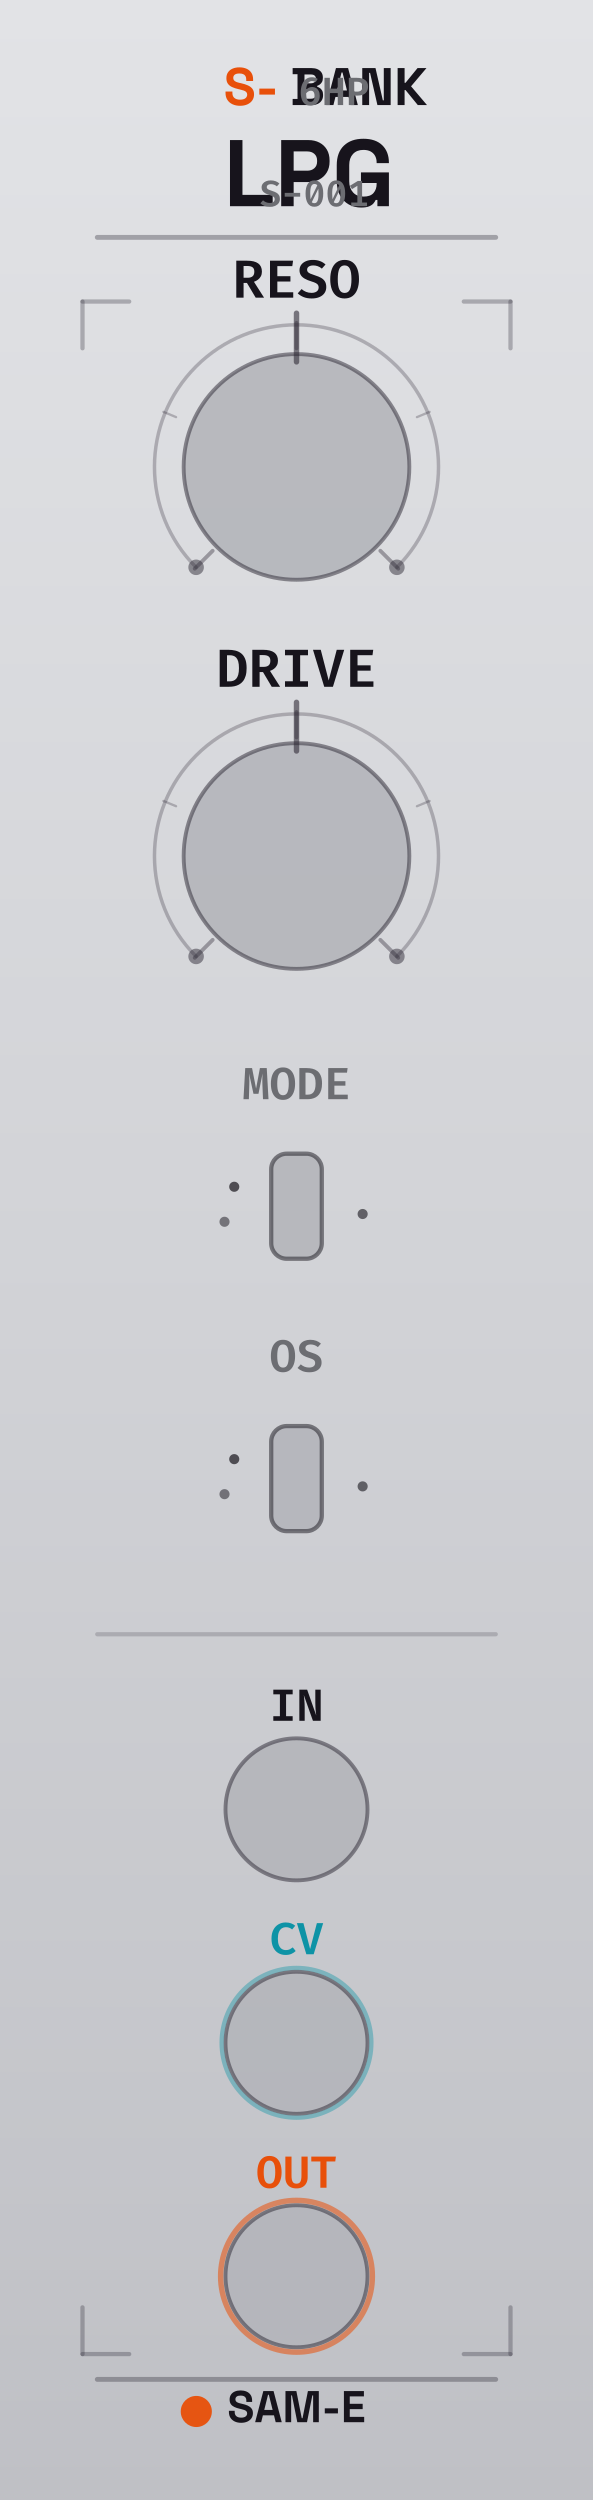
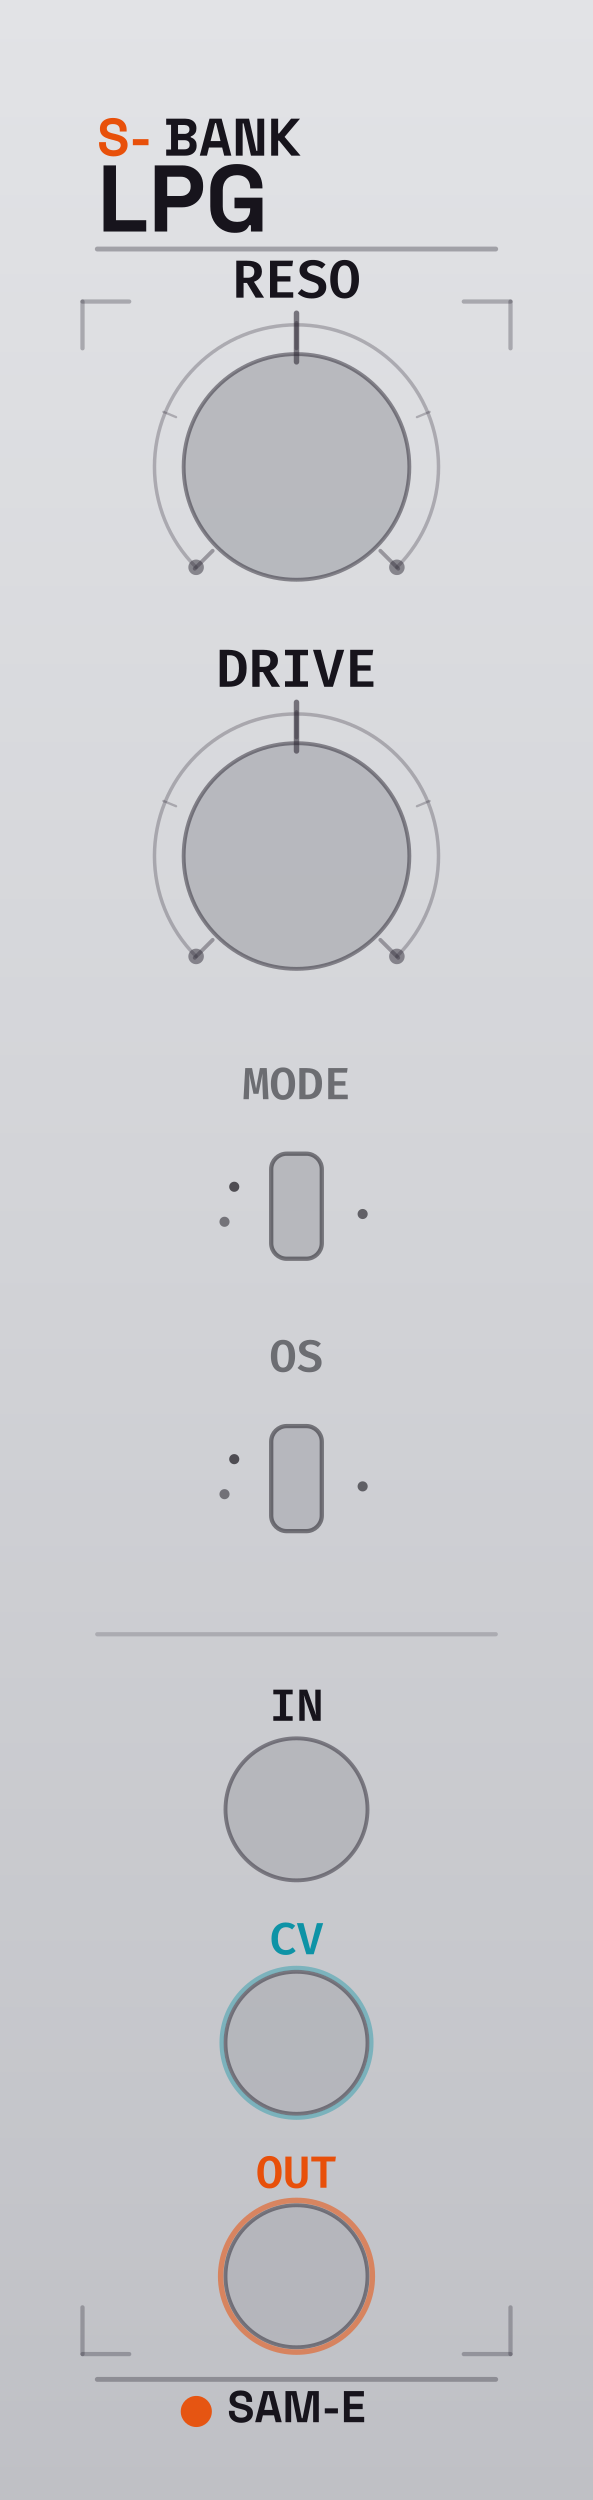
<svg xmlns="http://www.w3.org/2000/svg" version="1.1" width="30.48mm" height="128.5mm" viewBox="0 0 30.48 128.5">
  <defs>
    <linearGradient id="bg" x1="0" y1="0" x2="0" y2="128.5" gradientUnits="userSpaceOnUse">
      <stop offset="0" stop-color="#e2e3e6" />
      <stop offset="0.5" stop-color="#d2d3d7" />
      <stop offset="1" stop-color="#bfc0c5" />
    </linearGradient>
  </defs>
  <rect x="0" y="0" width="30.48" height="128.5" fill="url(#bg)" />
  <line x1="4.24" y1="15.50" x2="6.64" y2="15.50" stroke="#2b2733" stroke-width="0.22" stroke-opacity="0.3" stroke-linecap="round" />
  <line x1="4.24" y1="15.50" x2="4.24" y2="17.90" stroke="#2b2733" stroke-width="0.22" stroke-opacity="0.3" stroke-linecap="round" />
  <line x1="26.24" y1="15.50" x2="23.84" y2="15.50" stroke="#2b2733" stroke-width="0.22" stroke-opacity="0.3" stroke-linecap="round" />
  <line x1="26.24" y1="15.50" x2="26.24" y2="17.90" stroke="#2b2733" stroke-width="0.22" stroke-opacity="0.3" stroke-linecap="round" />
  <line x1="4.24" y1="121.00" x2="6.64" y2="121.00" stroke="#2b2733" stroke-width="0.22" stroke-opacity="0.3" stroke-linecap="round" />
  <line x1="4.24" y1="121.00" x2="4.24" y2="118.60" stroke="#2b2733" stroke-width="0.22" stroke-opacity="0.3" stroke-linecap="round" />
  <line x1="26.24" y1="121.00" x2="23.84" y2="121.00" stroke="#2b2733" stroke-width="0.22" stroke-opacity="0.3" stroke-linecap="round" />
  <line x1="26.24" y1="121.00" x2="26.24" y2="118.60" stroke="#2b2733" stroke-width="0.22" stroke-opacity="0.3" stroke-linecap="round" />
-   <path d="M 12.339 5.438 Q 12.119 5.438 11.951 5.359 Q 11.782 5.281 11.687 5.134 Q 11.592 4.987 11.592 4.781 V 4.705 H 11.945 V 4.781 Q 11.945 4.952 12.051 5.038 Q 12.157 5.123 12.339 5.123 Q 12.523 5.123 12.614 5.050 Q 12.705 4.977 12.705 4.863 Q 12.705 4.784 12.660 4.735 Q 12.616 4.686 12.530 4.655 Q 12.445 4.624 12.322 4.597 L 12.260 4.583 Q 12.065 4.540 11.925 4.473 Q 11.785 4.407 11.710 4.298 Q 11.636 4.189 11.636 4.016 Q 11.636 3.842 11.719 3.719 Q 11.801 3.595 11.952 3.529 Q 12.103 3.462 12.306 3.462 Q 12.510 3.462 12.668 3.531 Q 12.827 3.600 12.918 3.738 Q 13.009 3.875 13.009 4.081 V 4.162 H 12.656 V 4.081 Q 12.656 3.972 12.614 3.906 Q 12.572 3.839 12.493 3.808 Q 12.415 3.777 12.306 3.777 Q 12.143 3.777 12.066 3.838 Q 11.989 3.899 11.989 4.005 Q 11.989 4.075 12.025 4.124 Q 12.062 4.173 12.135 4.206 Q 12.208 4.238 12.322 4.263 L 12.385 4.276 Q 12.588 4.320 12.739 4.388 Q 12.890 4.455 12.974 4.567 Q 13.058 4.678 13.058 4.852 Q 13.058 5.025 12.970 5.157 Q 12.882 5.289 12.720 5.363 Q 12.559 5.438 12.339 5.438 Z M 13.329 4.863 V 4.553 H 14.133 V 4.863 Z" fill="#E8500A" fill-rule="nonzero" />
-   <path d="M 15.042 5.400 V 5.085 H 15.292 V 3.815 H 15.042 V 3.500 H 16.019 Q 16.193 3.500 16.322 3.558 Q 16.451 3.617 16.523 3.724 Q 16.595 3.831 16.595 3.980 V 4.008 Q 16.595 4.138 16.546 4.221 Q 16.497 4.303 16.431 4.348 Q 16.364 4.393 16.304 4.412 V 4.461 Q 16.364 4.477 16.435 4.522 Q 16.505 4.567 16.555 4.651 Q 16.606 4.735 16.606 4.871 V 4.898 Q 16.606 5.055 16.532 5.168 Q 16.459 5.281 16.330 5.340 Q 16.201 5.400 16.030 5.400 Z M 15.650 5.074 H 15.987 Q 16.103 5.074 16.175 5.017 Q 16.247 4.960 16.247 4.854 V 4.827 Q 16.247 4.721 16.177 4.664 Q 16.106 4.607 15.987 4.607 H 15.650 Z M 15.650 4.282 H 15.981 Q 16.093 4.282 16.165 4.225 Q 16.236 4.168 16.236 4.067 V 4.040 Q 16.236 3.937 16.166 3.881 Q 16.095 3.826 15.981 3.826 H 15.650 Z M 16.769 5.400 17.268 3.500 H 17.892 L 18.392 5.400 H 18.023 L 17.919 4.982 H 17.241 L 17.138 5.400 Z M 17.325 4.651 H 17.835 L 17.605 3.725 H 17.556 Z M 18.620 5.400 V 3.500 H 19.301 L 19.678 5.156 H 19.727 V 3.500 H 20.080 V 5.400 H 19.399 L 19.021 3.744 H 18.972 V 5.400 Z M 20.438 5.400 V 3.500 H 20.796 V 4.255 H 20.845 L 21.461 3.500 H 21.920 L 21.128 4.436 L 21.947 5.400 H 21.475 L 20.845 4.629 H 20.796 V 5.400 Z" fill="#17141c" fill-rule="nonzero" />
-   <path d="M 11.821 10.600 V 7.200 H 12.462 V 10.017 H 14.016 V 10.600 Z M 14.453 10.600 V 7.200 H 15.852 Q 16.173 7.200 16.418 7.329 Q 16.663 7.457 16.802 7.691 Q 16.940 7.924 16.940 8.244 V 8.312 Q 16.940 8.628 16.797 8.864 Q 16.653 9.099 16.408 9.228 Q 16.163 9.357 15.852 9.357 H 15.094 V 10.600 Z M 15.094 8.774 H 15.789 Q 16.017 8.774 16.158 8.647 Q 16.299 8.521 16.299 8.303 V 8.254 Q 16.299 8.035 16.158 7.909 Q 16.017 7.783 15.789 7.783 H 15.094 Z M 18.562 10.668 Q 18.213 10.668 17.929 10.510 Q 17.644 10.352 17.477 10.049 Q 17.309 9.745 17.309 9.308 V 8.492 Q 17.309 7.836 17.678 7.484 Q 18.048 7.132 18.679 7.132 Q 19.306 7.132 19.648 7.465 Q 19.990 7.797 19.990 8.366 V 8.385 H 19.359 V 8.346 Q 19.359 8.167 19.284 8.021 Q 19.208 7.875 19.058 7.790 Q 18.907 7.705 18.679 7.705 Q 18.339 7.705 18.145 7.914 Q 17.950 8.123 17.950 8.482 V 9.318 Q 17.950 9.672 18.145 9.888 Q 18.339 10.105 18.689 10.105 Q 19.038 10.105 19.199 9.920 Q 19.359 9.735 19.359 9.454 V 9.405 H 18.553 V 8.861 H 19.990 V 10.600 H 19.398 V 10.275 H 19.310 Q 19.276 10.357 19.201 10.449 Q 19.126 10.542 18.975 10.605 Q 18.825 10.668 18.562 10.668 Z" fill="#17141c" fill-rule="nonzero" />
-   <path d="M 16.034 3.970 Q 16.123 3.970 16.197 3.992 Q 16.270 4.015 16.329 4.057 L 16.226 4.223 Q 16.184 4.193 16.135 4.179 Q 16.087 4.165 16.037 4.165 Q 15.946 4.165 15.878 4.225 Q 15.809 4.284 15.772 4.396 Q 15.740 4.491 15.733 4.619 Q 15.792 4.549 15.864 4.513 Q 15.950 4.471 16.043 4.471 Q 16.152 4.471 16.241 4.523 Q 16.330 4.575 16.383 4.676 Q 16.436 4.777 16.436 4.926 Q 16.436 5.072 16.376 5.186 Q 16.317 5.300 16.209 5.365 Q 16.101 5.430 15.959 5.430 Q 15.824 5.430 15.728 5.379 Q 15.633 5.328 15.574 5.237 Q 15.514 5.145 15.486 5.022 Q 15.458 4.899 15.458 4.757 Q 15.458 4.522 15.527 4.345 Q 15.596 4.167 15.725 4.068 Q 15.854 3.970 16.034 3.970 Z M 15.735 4.801 Q 15.739 5.009 15.784 5.116 Q 15.834 5.234 15.961 5.234 Q 16.067 5.234 16.117 5.151 Q 16.168 5.068 16.168 4.940 Q 16.168 4.837 16.144 4.777 Q 16.121 4.717 16.080 4.690 Q 16.038 4.663 15.979 4.663 Q 15.901 4.663 15.832 4.709 Q 15.777 4.745 15.735 4.801 Z M 17.360 5.400 V 4.785 H 16.955 V 5.400 H 16.678 V 4.000 H 16.955 V 4.557 H 17.360 V 4.000 H 17.638 V 5.400 Z M 18.631 4.448 Q 18.631 4.361 18.598 4.307 Q 18.565 4.253 18.502 4.228 Q 18.439 4.202 18.351 4.202 H 18.207 V 4.710 H 18.359 Q 18.442 4.710 18.503 4.684 Q 18.563 4.658 18.597 4.600 Q 18.631 4.543 18.631 4.448 Z M 18.918 4.446 Q 18.918 4.609 18.849 4.713 Q 18.780 4.817 18.655 4.866 Q 18.531 4.915 18.368 4.915 H 18.207 V 5.400 H 17.929 V 4.000 H 18.341 Q 18.614 4.000 18.766 4.110 Q 18.918 4.221 18.918 4.446 Z" fill="#6c6d72" fill-rule="nonzero" />
-   <path d="M 14.387 10.227 Q 14.387 10.345 14.326 10.436 Q 14.266 10.526 14.152 10.577 Q 14.038 10.628 13.877 10.628 Q 13.707 10.628 13.586 10.578 Q 13.465 10.528 13.383 10.449 L 13.519 10.297 Q 13.589 10.360 13.676 10.396 Q 13.764 10.432 13.873 10.432 Q 13.942 10.432 13.998 10.410 Q 14.054 10.389 14.087 10.347 Q 14.119 10.305 14.119 10.244 Q 14.119 10.190 14.097 10.154 Q 14.074 10.117 14.019 10.088 Q 13.964 10.059 13.866 10.029 Q 13.723 9.985 13.629 9.932 Q 13.536 9.879 13.491 9.806 Q 13.446 9.733 13.446 9.634 Q 13.446 9.522 13.508 9.441 Q 13.570 9.359 13.676 9.316 Q 13.782 9.272 13.912 9.272 Q 14.057 9.272 14.167 9.314 Q 14.277 9.355 14.361 9.433 L 14.232 9.578 Q 14.165 9.521 14.088 9.494 Q 14.010 9.466 13.930 9.466 Q 13.867 9.466 13.818 9.483 Q 13.769 9.500 13.740 9.533 Q 13.712 9.566 13.712 9.617 Q 13.712 9.663 13.738 9.695 Q 13.764 9.728 13.827 9.755 Q 13.890 9.783 14.000 9.818 Q 14.115 9.853 14.202 9.902 Q 14.289 9.950 14.338 10.028 Q 14.387 10.106 14.387 10.227 Z M 14.635 10.110 V 9.913 H 15.429 V 10.110 Z M 16.160 9.272 Q 16.385 9.272 16.499 9.449 Q 16.614 9.626 16.614 9.948 Q 16.614 10.270 16.499 10.449 Q 16.385 10.628 16.160 10.628 Q 15.934 10.628 15.820 10.449 Q 15.706 10.270 15.706 9.948 Q 15.706 9.626 15.820 9.449 Q 15.934 9.272 16.160 9.272 Z M 16.160 9.456 Q 16.054 9.456 16.000 9.569 Q 15.946 9.683 15.946 9.948 Q 15.946 10.094 15.957 10.190 Q 15.960 10.216 15.964 10.238 L 16.309 9.526 Q 16.299 9.511 16.287 9.498 Q 16.240 9.456 16.160 9.456 Z M 16.026 10.393 Q 16.041 10.410 16.059 10.420 Q 16.100 10.444 16.160 10.444 Q 16.231 10.444 16.279 10.396 Q 16.326 10.347 16.350 10.238 Q 16.373 10.128 16.373 9.948 Q 16.373 9.801 16.361 9.704 Z M 17.288 9.272 Q 17.513 9.272 17.627 9.449 Q 17.742 9.626 17.742 9.948 Q 17.742 10.270 17.627 10.449 Q 17.513 10.628 17.288 10.628 Q 17.062 10.628 16.948 10.449 Q 16.834 10.270 16.834 9.948 Q 16.834 9.626 16.948 9.449 Q 17.062 9.272 17.288 9.272 Z M 17.288 9.456 Q 17.182 9.456 17.128 9.569 Q 17.074 9.683 17.074 9.948 Q 17.074 10.094 17.085 10.190 Q 17.088 10.216 17.092 10.238 L 17.437 9.526 Q 17.427 9.511 17.415 9.498 Q 17.368 9.456 17.288 9.456 Z M 17.154 10.393 Q 17.169 10.410 17.187 10.420 Q 17.228 10.444 17.288 10.444 Q 17.359 10.444 17.407 10.396 Q 17.454 10.347 17.478 10.238 Q 17.501 10.128 17.501 9.948 Q 17.501 9.801 17.489 9.704 Z M 18.612 9.300 V 10.409 H 18.865 V 10.600 H 18.054 V 10.409 H 18.369 V 9.550 L 18.092 9.722 L 17.985 9.550 L 18.393 9.300 Z" fill="#6c6d72" fill-rule="nonzero" />
-   <line x1="5.00" y1="12.20" x2="25.48" y2="12.20" stroke="#2b2733" stroke-width="0.25" stroke-opacity="0.34" stroke-linecap="round" />
+   <path d="M 5.839 8.038 Q 5.619 8.038 5.451 7.959 Q 5.282 7.881 5.187 7.734 Q 5.092 7.587 5.092 7.381 V 7.305 H 5.445 V 7.381 Q 5.445 7.552 5.551 7.638 Q 5.657 7.723 5.839 7.723 Q 6.023 7.723 6.114 7.650 Q 6.205 7.577 6.205 7.463 Q 6.205 7.384 6.160 7.335 Q 6.116 7.286 6.030 7.255 Q 5.945 7.224 5.822 7.197 L 5.760 7.183 Q 5.565 7.140 5.425 7.073 Q 5.285 7.007 5.210 6.898 Q 5.136 6.789 5.136 6.616 Q 5.136 6.442 5.218 6.319 Q 5.301 6.195 5.452 6.128 Q 5.603 6.062 5.806 6.062 Q 6.010 6.062 6.168 6.131 Q 6.327 6.200 6.418 6.338 Q 6.509 6.475 6.509 6.681 V 6.762 H 6.156 V 6.681 Q 6.156 6.572 6.114 6.506 Q 6.072 6.439 5.993 6.408 Q 5.915 6.377 5.806 6.377 Q 5.643 6.377 5.566 6.438 Q 5.489 6.499 5.489 6.605 Q 5.489 6.675 5.525 6.724 Q 5.562 6.773 5.635 6.806 Q 5.708 6.838 5.822 6.863 L 5.885 6.876 Q 6.088 6.920 6.239 6.988 Q 6.390 7.055 6.474 7.167 Q 6.558 7.278 6.558 7.452 Q 6.558 7.625 6.470 7.757 Q 6.382 7.889 6.220 7.963 Q 6.059 8.038 5.839 8.038 Z M 6.829 7.463 V 7.153 H 7.633 V 7.463 Z" fill="#E8500A" fill-rule="nonzero" />
+   <path d="M 8.542 8.000 V 7.685 H 8.792 V 6.415 H 8.542 V 6.100 H 9.519 Q 9.693 6.100 9.822 6.158 Q 9.951 6.217 10.023 6.324 Q 10.095 6.431 10.095 6.580 V 6.608 Q 10.095 6.738 10.046 6.821 Q 9.997 6.903 9.931 6.948 Q 9.864 6.993 9.804 7.012 V 7.061 Q 9.864 7.077 9.935 7.122 Q 10.005 7.167 10.055 7.251 Q 10.106 7.335 10.106 7.471 V 7.498 Q 10.106 7.655 10.032 7.768 Q 9.959 7.881 9.830 7.940 Q 9.701 8.000 9.530 8.000 Z M 9.150 7.674 H 9.487 Q 9.603 7.674 9.675 7.617 Q 9.747 7.560 9.747 7.454 V 7.427 Q 9.747 7.321 9.677 7.264 Q 9.606 7.207 9.487 7.207 H 9.150 Z M 9.150 6.882 H 9.481 Q 9.593 6.882 9.665 6.825 Q 9.736 6.768 9.736 6.667 V 6.640 Q 9.736 6.537 9.666 6.481 Q 9.595 6.426 9.481 6.426 H 9.150 Z M 10.269 8.000 10.768 6.100 H 11.392 L 11.892 8.000 H 11.523 L 11.419 7.582 H 10.741 L 10.638 8.000 Z M 10.825 7.251 H 11.335 L 11.105 6.325 H 11.056 Z M 12.120 8.000 V 6.100 H 12.801 L 13.178 7.756 H 13.227 V 6.100 H 13.580 V 8.000 H 12.899 L 12.521 6.344 H 12.472 V 8.000 Z M 13.938 8.000 V 6.100 H 14.296 V 6.855 H 14.345 L 14.961 6.100 H 15.420 L 14.628 7.036 L 15.447 8.000 H 14.975 L 14.345 7.229 H 14.296 V 8.000 Z" fill="#17141c" fill-rule="nonzero" />
+   <path d="M 5.321 11.900 V 8.500 H 5.962 V 11.317 H 7.516 V 11.900 Z M 7.953 11.900 V 8.500 H 9.352 Q 9.673 8.500 9.918 8.629 Q 10.163 8.757 10.302 8.991 Q 10.440 9.224 10.440 9.544 V 9.612 Q 10.440 9.928 10.297 10.164 Q 10.153 10.399 9.908 10.528 Q 9.663 10.657 9.352 10.657 H 8.594 V 11.900 Z M 8.594 10.074 H 9.289 Q 9.517 10.074 9.658 9.947 Q 9.799 9.821 9.799 9.603 V 9.554 Q 9.799 9.335 9.658 9.209 Q 9.517 9.083 9.289 9.083 H 8.594 Z M 12.062 11.968 Q 11.713 11.968 11.429 11.810 Q 11.144 11.652 10.977 11.349 Q 10.809 11.045 10.809 10.608 V 9.792 Q 10.809 9.136 11.178 8.784 Q 11.548 8.432 12.179 8.432 Q 12.806 8.432 13.148 8.765 Q 13.490 9.097 13.490 9.666 V 9.685 H 12.859 V 9.646 Q 12.859 9.467 12.784 9.321 Q 12.708 9.175 12.558 9.090 Q 12.407 9.005 12.179 9.005 Q 11.839 9.005 11.645 9.214 Q 11.450 9.423 11.450 9.782 V 10.618 Q 11.450 10.972 11.645 11.188 Q 11.839 11.405 12.189 11.405 Q 12.538 11.405 12.699 11.220 Q 12.859 11.035 12.859 10.754 V 10.705 H 12.053 V 10.161 H 13.490 V 11.900 H 12.898 V 11.575 H 12.810 Q 12.776 11.657 12.701 11.749 Q 12.626 11.842 12.475 11.905 Q 12.325 11.968 12.062 11.968 Z" fill="#17141c" fill-rule="nonzero" />
+   <line x1="5.00" y1="12.80" x2="25.48" y2="12.80" stroke="#2b2733" stroke-width="0.25" stroke-opacity="0.34" stroke-linecap="round" />
  <line x1="5.00" y1="84.00" x2="25.48" y2="84.00" stroke="#2b2733" stroke-width="0.22" stroke-opacity="0.2" stroke-linecap="round" />
  <circle cx="15.24" cy="24.00" r="5.80" fill="#b4b5ba" fill-opacity="0.9" stroke="#2b2733" stroke-width="0.2" stroke-opacity="0.5" />
  <path d="M10.08,29.16 A7.30,7.30 0 1 1 20.40,29.16" fill="none" stroke="#2b2733" stroke-width="0.18" stroke-opacity="0.28" stroke-linecap="round" />
  <line x1="10.93" y1="28.31" x2="10.01" y2="29.23" stroke="#2b2733" stroke-width="0.2" stroke-opacity="0.38" stroke-linecap="round" />
  <line x1="9.05" y1="21.44" x2="8.40" y2="21.17" stroke="#2b2733" stroke-width="0.12" stroke-opacity="0.28" stroke-linecap="round" />
  <line x1="15.24" y1="17.90" x2="15.24" y2="16.60" stroke="#2b2733" stroke-width="0.2" stroke-opacity="0.38" stroke-linecap="round" />
  <line x1="21.43" y1="21.44" x2="22.08" y2="21.17" stroke="#2b2733" stroke-width="0.12" stroke-opacity="0.28" stroke-linecap="round" />
  <line x1="19.55" y1="28.31" x2="20.47" y2="29.23" stroke="#2b2733" stroke-width="0.2" stroke-opacity="0.38" stroke-linecap="round" />
  <line x1="15.24" y1="18.60" x2="15.24" y2="16.10" stroke="#2b2733" stroke-width="0.28" stroke-opacity="0.58" stroke-linecap="round" />
  <circle cx="10.08" cy="29.16" r="0.40" fill="#2b2733" fill-opacity="0.48" stroke="none" stroke-width="0.25" stroke-opacity="1.0" />
  <circle cx="20.40" cy="29.16" r="0.40" fill="#2b2733" fill-opacity="0.48" stroke="none" stroke-width="0.25" stroke-opacity="1.0" />
  <circle cx="15.24" cy="44.00" r="5.80" fill="#b4b5ba" fill-opacity="0.9" stroke="#2b2733" stroke-width="0.2" stroke-opacity="0.5" />
  <path d="M10.08,49.16 A7.30,7.30 0 1 1 20.40,49.16" fill="none" stroke="#2b2733" stroke-width="0.18" stroke-opacity="0.28" stroke-linecap="round" />
  <line x1="10.93" y1="48.31" x2="10.01" y2="49.23" stroke="#2b2733" stroke-width="0.2" stroke-opacity="0.38" stroke-linecap="round" />
  <line x1="9.05" y1="41.44" x2="8.40" y2="41.17" stroke="#2b2733" stroke-width="0.12" stroke-opacity="0.28" stroke-linecap="round" />
  <line x1="15.24" y1="37.90" x2="15.24" y2="36.60" stroke="#2b2733" stroke-width="0.2" stroke-opacity="0.38" stroke-linecap="round" />
  <line x1="21.43" y1="41.44" x2="22.08" y2="41.17" stroke="#2b2733" stroke-width="0.12" stroke-opacity="0.28" stroke-linecap="round" />
  <line x1="19.55" y1="48.31" x2="20.47" y2="49.23" stroke="#2b2733" stroke-width="0.2" stroke-opacity="0.38" stroke-linecap="round" />
  <line x1="15.24" y1="38.60" x2="15.24" y2="36.10" stroke="#2b2733" stroke-width="0.28" stroke-opacity="0.58" stroke-linecap="round" />
  <circle cx="10.08" cy="49.16" r="0.40" fill="#2b2733" fill-opacity="0.48" stroke="none" stroke-width="0.25" stroke-opacity="1.0" />
  <circle cx="20.40" cy="49.16" r="0.40" fill="#2b2733" fill-opacity="0.48" stroke="none" stroke-width="0.25" stroke-opacity="1.0" />
  <rect x="13.94" y="59.30" width="2.60" height="5.40" rx="0.80" fill="#b4b5ba" fill-opacity="0.9" stroke="#17141c" stroke-width="0.22" stroke-opacity="0.5" />
  <circle cx="12.04" cy="61.00" r="0.26" fill="#17141c" fill-opacity="0.7" stroke="none" stroke-width="0.25" stroke-opacity="1.0" />
  <circle cx="11.54" cy="62.80" r="0.26" fill="#17141c" fill-opacity="0.5" stroke="none" stroke-width="0.25" stroke-opacity="1.0" />
  <circle cx="18.64" cy="62.40" r="0.26" fill="#17141c" fill-opacity="0.6" stroke="none" stroke-width="0.25" stroke-opacity="1.0" />
  <rect x="13.94" y="73.30" width="2.60" height="5.40" rx="0.80" fill="#b4b5ba" fill-opacity="0.9" stroke="#17141c" stroke-width="0.22" stroke-opacity="0.5" />
  <circle cx="12.04" cy="75.00" r="0.26" fill="#17141c" fill-opacity="0.7" stroke="none" stroke-width="0.25" stroke-opacity="1.0" />
  <circle cx="11.54" cy="76.80" r="0.26" fill="#17141c" fill-opacity="0.5" stroke="none" stroke-width="0.25" stroke-opacity="1.0" />
  <circle cx="18.64" cy="76.40" r="0.26" fill="#17141c" fill-opacity="0.6" stroke="none" stroke-width="0.25" stroke-opacity="1.0" />
  <circle cx="15.24" cy="93.00" r="3.65" fill="#b4b5ba" fill-opacity="0.9" stroke="#2b2733" stroke-width="0.2" stroke-opacity="0.5" />
  <circle cx="15.24" cy="105.00" r="3.65" fill="#b4b5ba" fill-opacity="0.9" stroke="#2b2733" stroke-width="0.2" stroke-opacity="0.5" />
  <circle cx="15.24" cy="105.00" r="3.85" fill="none" fill-opacity="1.0" stroke="#0E93A6" stroke-width="0.22" stroke-opacity="0.4" />
  <circle cx="15.24" cy="117.00" r="3.65" fill="#b4b5ba" fill-opacity="0.9" stroke="#2b2733" stroke-width="0.2" stroke-opacity="0.5" />
  <circle cx="15.24" cy="117.00" r="3.90" fill="none" fill-opacity="1.0" stroke="#E8500A" stroke-width="0.28" stroke-opacity="0.55" />
  <path d="M 13.462 13.962 Q 13.462 14.099 13.408 14.202 Q 13.354 14.305 13.261 14.375 Q 13.168 14.445 13.053 14.484 L 13.573 15.300 H 13.142 L 12.693 14.543 H 12.520 V 15.300 H 12.145 V 13.400 H 12.704 Q 13.079 13.400 13.271 13.539 Q 13.462 13.678 13.462 13.962 Z M 13.072 13.962 Q 13.072 13.808 12.983 13.740 Q 12.893 13.672 12.713 13.672 H 12.520 V 14.277 H 12.726 Q 12.892 14.277 12.982 14.202 Q 13.072 14.128 13.072 13.962 Z M 14.255 13.678 V 14.198 H 14.928 V 14.472 H 14.255 V 15.024 H 15.072 V 15.300 H 13.878 V 13.400 H 15.063 L 15.024 13.678 Z M 16.770 14.755 Q 16.770 14.928 16.682 15.060 Q 16.593 15.191 16.427 15.266 Q 16.261 15.341 16.024 15.341 Q 15.777 15.341 15.600 15.268 Q 15.423 15.194 15.303 15.079 L 15.501 14.858 Q 15.604 14.950 15.732 15.002 Q 15.860 15.054 16.019 15.054 Q 16.121 15.054 16.202 15.022 Q 16.284 14.991 16.332 14.930 Q 16.379 14.869 16.379 14.779 Q 16.379 14.701 16.346 14.647 Q 16.313 14.594 16.233 14.551 Q 16.152 14.509 16.009 14.466 Q 15.799 14.402 15.663 14.324 Q 15.527 14.246 15.461 14.140 Q 15.395 14.033 15.395 13.888 Q 15.395 13.724 15.486 13.605 Q 15.577 13.487 15.731 13.423 Q 15.886 13.359 16.077 13.359 Q 16.288 13.359 16.449 13.420 Q 16.610 13.481 16.732 13.594 L 16.544 13.807 Q 16.446 13.723 16.333 13.683 Q 16.220 13.643 16.103 13.643 Q 16.011 13.643 15.939 13.668 Q 15.866 13.693 15.825 13.741 Q 15.784 13.789 15.784 13.863 Q 15.784 13.930 15.822 13.978 Q 15.860 14.025 15.952 14.066 Q 16.044 14.106 16.204 14.157 Q 16.373 14.208 16.500 14.279 Q 16.628 14.351 16.699 14.464 Q 16.770 14.577 16.770 14.755 Z M 18.452 14.349 Q 18.452 14.646 18.369 14.869 Q 18.286 15.093 18.121 15.217 Q 17.956 15.341 17.713 15.341 Q 17.471 15.341 17.306 15.220 Q 17.140 15.098 17.057 14.876 Q 16.974 14.654 16.974 14.351 Q 16.974 14.054 17.057 13.831 Q 17.140 13.607 17.306 13.483 Q 17.471 13.359 17.713 13.359 Q 17.956 13.359 18.121 13.480 Q 18.286 13.601 18.369 13.823 Q 18.452 14.046 18.452 14.349 Z M 18.065 14.349 Q 18.065 13.989 17.983 13.816 Q 17.901 13.642 17.713 13.642 Q 17.525 13.642 17.443 13.816 Q 17.361 13.991 17.361 14.351 Q 17.361 14.712 17.445 14.884 Q 17.529 15.057 17.713 15.057 Q 17.904 15.057 17.984 14.882 Q 18.065 14.708 18.065 14.349 Z" fill="#17141c" fill-rule="nonzero" />
  <path d="M 12.283 34.341 Q 12.283 34.130 12.244 33.999 Q 12.205 33.868 12.138 33.799 Q 12.070 33.730 11.985 33.705 Q 11.900 33.680 11.808 33.680 H 11.668 V 35.021 H 11.809 Q 11.906 35.021 11.991 34.991 Q 12.077 34.961 12.143 34.886 Q 12.209 34.811 12.246 34.678 Q 12.283 34.546 12.283 34.341 Z M 12.676 34.341 Q 12.676 34.575 12.626 34.741 Q 12.576 34.907 12.488 35.016 Q 12.400 35.126 12.285 35.187 Q 12.171 35.249 12.041 35.275 Q 11.911 35.300 11.778 35.300 H 11.292 V 33.400 H 11.745 Q 11.922 33.400 12.088 33.438 Q 12.255 33.476 12.387 33.576 Q 12.520 33.676 12.598 33.861 Q 12.676 34.046 12.676 34.341 Z M 14.287 33.962 Q 14.287 34.099 14.232 34.202 Q 14.178 34.305 14.085 34.375 Q 13.993 34.445 13.877 34.484 L 14.398 35.300 H 13.966 L 13.517 34.543 H 13.344 V 35.300 H 12.969 V 33.400 H 13.528 Q 13.903 33.400 14.095 33.539 Q 14.287 33.678 14.287 33.962 Z M 13.896 33.962 Q 13.896 33.808 13.807 33.740 Q 13.718 33.672 13.538 33.672 H 13.344 V 34.277 H 13.550 Q 13.716 34.277 13.806 34.202 Q 13.896 34.128 13.896 33.962 Z M 15.831 33.400 V 33.682 H 15.428 V 35.018 H 15.831 V 35.300 H 14.649 V 35.018 H 15.052 V 33.682 H 14.649 V 33.400 Z M 16.895 34.977 17.308 33.400 H 17.692 L 17.113 35.300 H 16.665 L 16.088 33.400 H 16.487 Z M 18.377 33.678 V 34.198 H 19.050 V 34.472 H 18.377 V 35.024 H 19.194 V 35.300 H 18.000 V 33.400 H 19.184 L 19.146 33.678 Z" fill="#17141c" fill-rule="nonzero" />
  <path d="M 15.043 86.850 V 87.087 H 14.704 V 88.213 H 15.043 V 88.450 H 14.048 V 88.213 H 14.387 V 87.087 H 14.048 V 86.850 Z M 16.085 88.450 15.614 87.121 Q 15.619 87.165 15.628 87.234 Q 15.636 87.304 15.643 87.391 Q 15.651 87.479 15.656 87.578 Q 15.661 87.676 15.661 87.777 V 88.450 H 15.386 V 86.850 H 15.788 L 16.255 88.177 Q 16.245 88.118 16.234 88.021 Q 16.223 87.924 16.215 87.798 Q 16.207 87.671 16.207 87.529 V 86.850 H 16.483 V 88.450 Z" fill="#17141c" fill-rule="nonzero" />
  <path d="M 14.680 98.815 Q 14.847 98.815 14.962 98.859 Q 15.078 98.902 15.176 98.983 L 15.016 99.174 Q 14.947 99.116 14.866 99.086 Q 14.784 99.056 14.692 99.056 Q 14.581 99.056 14.487 99.115 Q 14.394 99.174 14.338 99.304 Q 14.282 99.434 14.282 99.647 Q 14.282 99.857 14.336 99.986 Q 14.390 100.116 14.483 100.175 Q 14.576 100.235 14.694 100.235 Q 14.819 100.235 14.901 100.191 Q 14.983 100.147 15.049 100.095 L 15.198 100.283 Q 15.114 100.367 14.987 100.426 Q 14.861 100.485 14.680 100.485 Q 14.471 100.485 14.306 100.389 Q 14.142 100.293 14.048 100.106 Q 13.955 99.920 13.955 99.647 Q 13.955 99.379 14.051 99.193 Q 14.148 99.007 14.313 98.911 Q 14.478 98.815 14.680 98.815 Z M 15.940 100.178 16.287 98.850 H 16.611 L 16.123 100.450 H 15.746 L 15.260 98.850 H 15.596 Z" fill="#0E93A6" fill-rule="nonzero" />
  <path d="M 14.474 111.649 Q 14.474 111.899 14.404 112.087 Q 14.334 112.275 14.195 112.380 Q 14.056 112.485 13.852 112.485 Q 13.648 112.485 13.509 112.382 Q 13.369 112.280 13.299 112.093 Q 13.229 111.906 13.229 111.651 Q 13.229 111.401 13.299 111.213 Q 13.369 111.025 13.509 110.920 Q 13.648 110.815 13.852 110.815 Q 14.056 110.815 14.195 110.917 Q 14.334 111.019 14.404 111.206 Q 14.474 111.394 14.474 111.649 Z M 14.148 111.649 Q 14.148 111.346 14.079 111.200 Q 14.010 111.054 13.852 111.054 Q 13.693 111.054 13.624 111.201 Q 13.555 111.347 13.555 111.651 Q 13.555 111.955 13.626 112.100 Q 13.697 112.245 13.852 112.245 Q 14.012 112.245 14.080 112.098 Q 14.148 111.951 14.148 111.649 Z M 15.813 110.850 V 111.920 Q 15.813 112.083 15.746 112.211 Q 15.680 112.339 15.552 112.412 Q 15.425 112.485 15.239 112.485 Q 15.051 112.485 14.924 112.414 Q 14.797 112.342 14.732 112.215 Q 14.667 112.088 14.667 111.920 V 110.850 H 14.984 V 111.831 Q 14.984 112.036 15.040 112.138 Q 15.095 112.241 15.239 112.241 Q 15.383 112.241 15.439 112.138 Q 15.495 112.036 15.495 111.831 V 110.850 Z M 16.783 111.099 V 112.450 H 16.467 V 111.099 H 16.000 V 110.850 H 17.265 L 17.232 111.099 Z" fill="#E8500A" fill-rule="nonzero" />
  <path d="M 13.711 54.900 13.801 56.500 H 13.518 L 13.488 55.763 Q 13.485 55.670 13.484 55.591 Q 13.484 55.512 13.485 55.441 Q 13.486 55.370 13.489 55.304 Q 13.492 55.238 13.496 55.174 L 13.285 56.222 H 13.028 L 12.801 55.174 Q 12.806 55.236 12.809 55.303 Q 12.813 55.370 12.814 55.443 Q 12.816 55.515 12.817 55.596 Q 12.817 55.677 12.814 55.765 L 12.792 56.500 H 12.514 L 12.605 54.900 H 12.956 L 13.162 55.956 L 13.359 54.900 Z M 15.168 55.699 Q 15.168 55.949 15.098 56.137 Q 15.028 56.325 14.889 56.430 Q 14.751 56.535 14.546 56.535 Q 14.342 56.535 14.203 56.432 Q 14.063 56.330 13.993 56.143 Q 13.923 55.956 13.923 55.701 Q 13.923 55.451 13.993 55.263 Q 14.063 55.075 14.203 54.970 Q 14.342 54.865 14.546 54.865 Q 14.751 54.865 14.889 54.967 Q 15.028 55.069 15.098 55.256 Q 15.168 55.444 15.168 55.699 Z M 14.842 55.699 Q 14.842 55.396 14.773 55.250 Q 14.704 55.104 14.546 55.104 Q 14.387 55.104 14.318 55.251 Q 14.250 55.397 14.250 55.701 Q 14.250 56.005 14.320 56.150 Q 14.391 56.295 14.546 56.295 Q 14.707 56.295 14.774 56.148 Q 14.842 56.001 14.842 55.699 Z M 16.221 55.692 Q 16.221 55.514 16.188 55.404 Q 16.155 55.295 16.098 55.236 Q 16.042 55.178 15.970 55.157 Q 15.898 55.136 15.821 55.136 H 15.703 V 56.265 H 15.822 Q 15.903 56.265 15.975 56.240 Q 16.048 56.214 16.103 56.151 Q 16.159 56.088 16.190 55.977 Q 16.221 55.865 16.221 55.692 Z M 16.552 55.692 Q 16.552 55.889 16.510 56.029 Q 16.467 56.169 16.393 56.261 Q 16.319 56.353 16.223 56.405 Q 16.126 56.457 16.017 56.479 Q 15.908 56.500 15.795 56.500 H 15.386 V 54.900 H 15.768 Q 15.917 54.900 16.057 54.932 Q 16.197 54.964 16.308 55.048 Q 16.420 55.133 16.486 55.288 Q 16.552 55.444 16.552 55.692 Z M 17.187 55.134 V 55.572 H 17.754 V 55.802 H 17.187 V 56.267 H 17.875 V 56.500 H 16.870 V 54.900 H 17.867 L 17.835 55.134 Z" fill="#6c6d72" fill-rule="nonzero" />
  <path d="M 15.168 69.699 Q 15.168 69.949 15.098 70.137 Q 15.028 70.325 14.889 70.430 Q 14.751 70.535 14.546 70.535 Q 14.342 70.535 14.203 70.432 Q 14.063 70.330 13.993 70.143 Q 13.923 69.956 13.923 69.701 Q 13.923 69.451 13.993 69.263 Q 14.063 69.075 14.203 68.970 Q 14.342 68.865 14.546 68.865 Q 14.751 68.865 14.889 68.967 Q 15.028 69.069 15.098 69.256 Q 15.168 69.444 15.168 69.699 Z M 14.842 69.699 Q 14.842 69.396 14.773 69.250 Q 14.704 69.104 14.546 69.104 Q 14.387 69.104 14.318 69.251 Q 14.250 69.397 14.250 69.701 Q 14.250 70.005 14.320 70.150 Q 14.391 70.295 14.546 70.295 Q 14.707 70.295 14.774 70.148 Q 14.842 70.001 14.842 69.699 Z M 16.529 70.041 Q 16.529 70.186 16.454 70.298 Q 16.380 70.409 16.240 70.472 Q 16.100 70.535 15.901 70.535 Q 15.692 70.535 15.543 70.473 Q 15.394 70.411 15.293 70.314 L 15.460 70.127 Q 15.547 70.205 15.654 70.249 Q 15.762 70.293 15.896 70.293 Q 15.982 70.293 16.050 70.266 Q 16.119 70.240 16.159 70.188 Q 16.199 70.137 16.199 70.062 Q 16.199 69.996 16.171 69.950 Q 16.144 69.905 16.076 69.869 Q 16.008 69.834 15.888 69.798 Q 15.711 69.743 15.596 69.678 Q 15.482 69.613 15.426 69.523 Q 15.371 69.433 15.371 69.311 Q 15.371 69.173 15.447 69.073 Q 15.523 68.973 15.654 68.919 Q 15.784 68.865 15.945 68.865 Q 16.123 68.865 16.258 68.917 Q 16.393 68.968 16.496 69.063 L 16.338 69.242 Q 16.256 69.172 16.160 69.138 Q 16.065 69.105 15.967 69.105 Q 15.889 69.105 15.828 69.126 Q 15.768 69.146 15.733 69.187 Q 15.698 69.227 15.698 69.290 Q 15.698 69.347 15.730 69.386 Q 15.762 69.426 15.839 69.461 Q 15.917 69.495 16.052 69.537 Q 16.194 69.580 16.301 69.640 Q 16.408 69.701 16.469 69.796 Q 16.529 69.891 16.529 70.041 Z" fill="#6c6d72" fill-rule="nonzero" />
  <line x1="5.00" y1="122.30" x2="25.48" y2="122.30" stroke="#2b2733" stroke-width="0.25" stroke-opacity="0.34" stroke-linecap="round" />
  <circle cx="10.09" cy="123.95" r="0.80" fill="#E8500A" fill-opacity="0.95" stroke="none" stroke-width="0.25" stroke-opacity="1.0" />
  <path d="M 12.394 124.532 Q 12.209 124.532 12.068 124.466 Q 11.926 124.399 11.846 124.276 Q 11.766 124.153 11.766 123.979 V 123.915 H 12.063 V 123.979 Q 12.063 124.123 12.152 124.195 Q 12.241 124.267 12.394 124.267 Q 12.550 124.267 12.626 124.205 Q 12.703 124.143 12.703 124.047 Q 12.703 123.981 12.665 123.940 Q 12.628 123.899 12.556 123.873 Q 12.484 123.846 12.381 123.823 L 12.328 123.812 Q 12.164 123.775 12.046 123.719 Q 11.928 123.663 11.865 123.572 Q 11.802 123.481 11.802 123.334 Q 11.802 123.188 11.872 123.084 Q 11.942 122.980 12.069 122.924 Q 12.196 122.868 12.367 122.868 Q 12.538 122.868 12.672 122.926 Q 12.806 122.985 12.882 123.100 Q 12.959 123.215 12.959 123.389 V 123.458 H 12.662 V 123.389 Q 12.662 123.298 12.626 123.242 Q 12.591 123.186 12.525 123.159 Q 12.458 123.133 12.367 123.133 Q 12.230 123.133 12.165 123.185 Q 12.100 123.236 12.100 123.325 Q 12.100 123.385 12.130 123.426 Q 12.161 123.467 12.223 123.494 Q 12.285 123.522 12.381 123.542 L 12.433 123.554 Q 12.605 123.590 12.732 123.647 Q 12.858 123.705 12.929 123.798 Q 13.000 123.892 13.000 124.038 Q 13.000 124.185 12.926 124.295 Q 12.852 124.406 12.716 124.469 Q 12.580 124.532 12.394 124.532 Z M 13.114 124.500 13.535 122.900 H 14.061 L 14.481 124.500 H 14.170 L 14.083 124.148 H 13.512 L 13.425 124.500 Z M 13.583 123.869 H 14.013 L 13.818 123.090 H 13.777 Z M 14.673 124.500 V 122.900 H 15.233 L 15.510 124.294 H 15.551 L 15.827 122.900 H 16.387 V 124.500 H 16.095 V 123.122 H 16.054 L 15.779 124.500 H 15.281 L 15.007 123.122 H 14.966 V 124.500 Z M 16.694 124.047 V 123.787 H 17.370 V 124.047 Z M 17.677 124.500 V 122.900 H 18.705 V 123.174 H 17.978 V 123.556 H 18.641 V 123.830 H 17.978 V 124.226 H 18.719 V 124.500 Z" fill="#17141c" fill-rule="nonzero" />
</svg>
